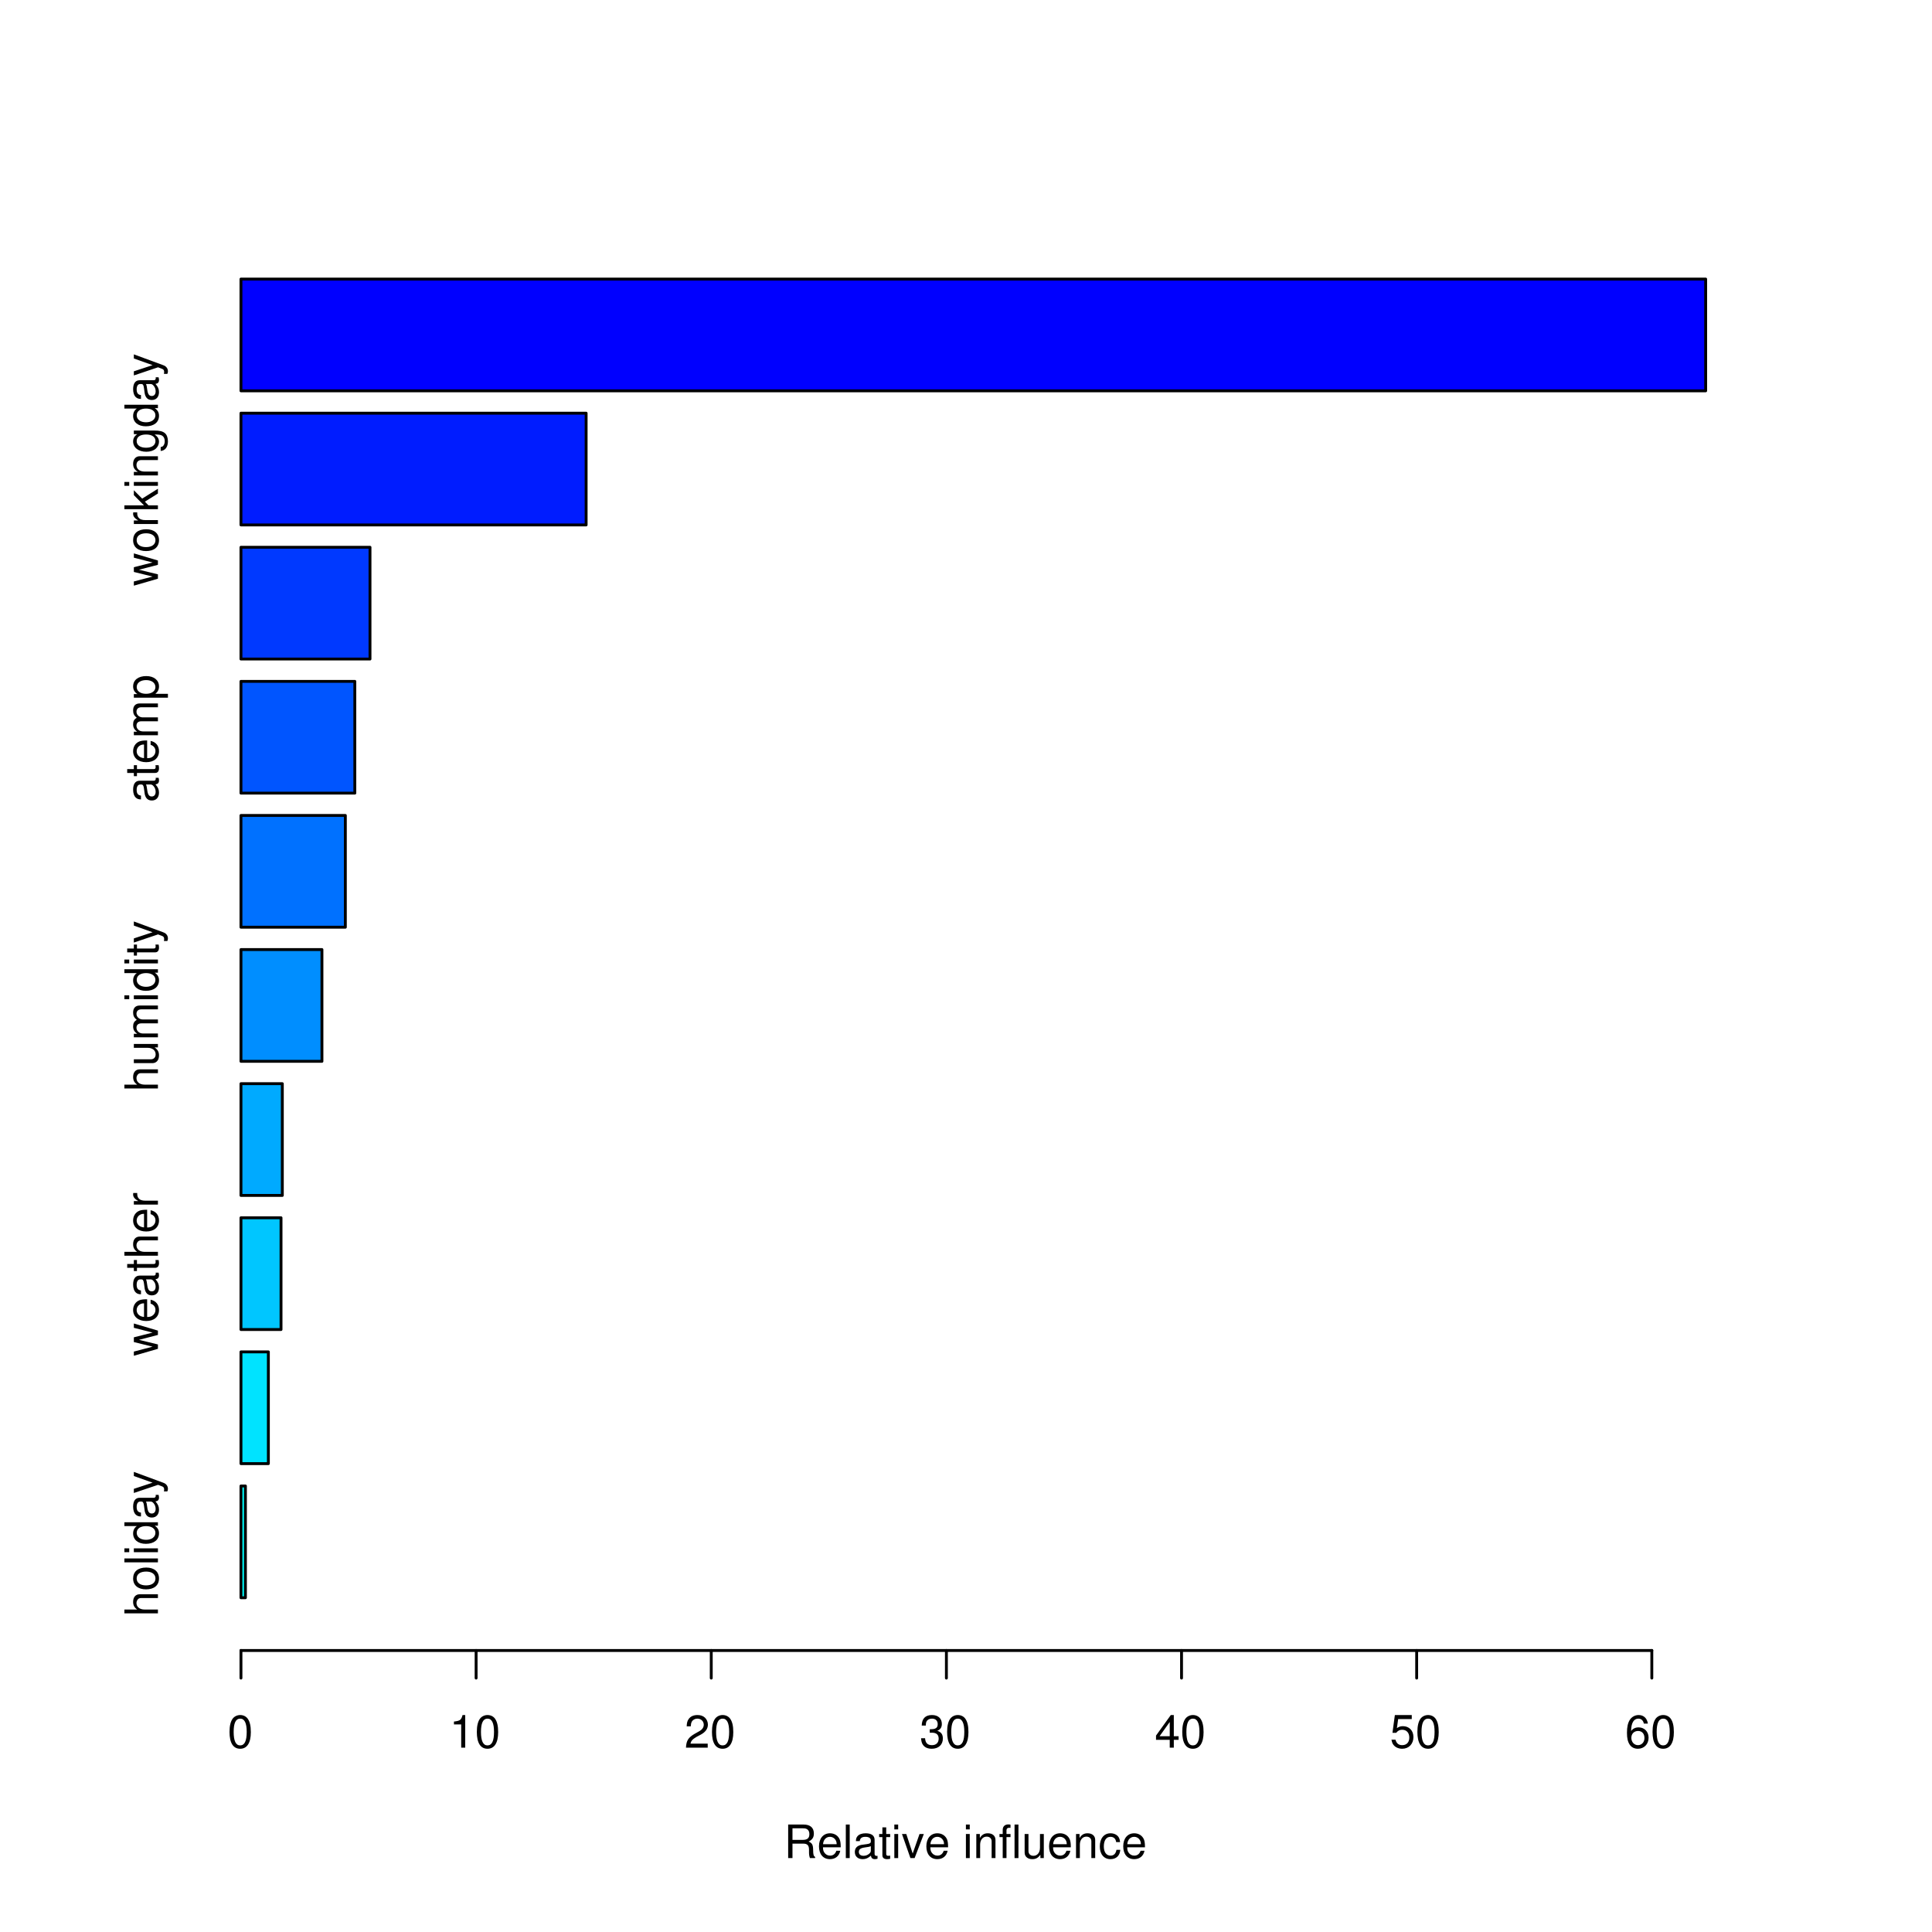
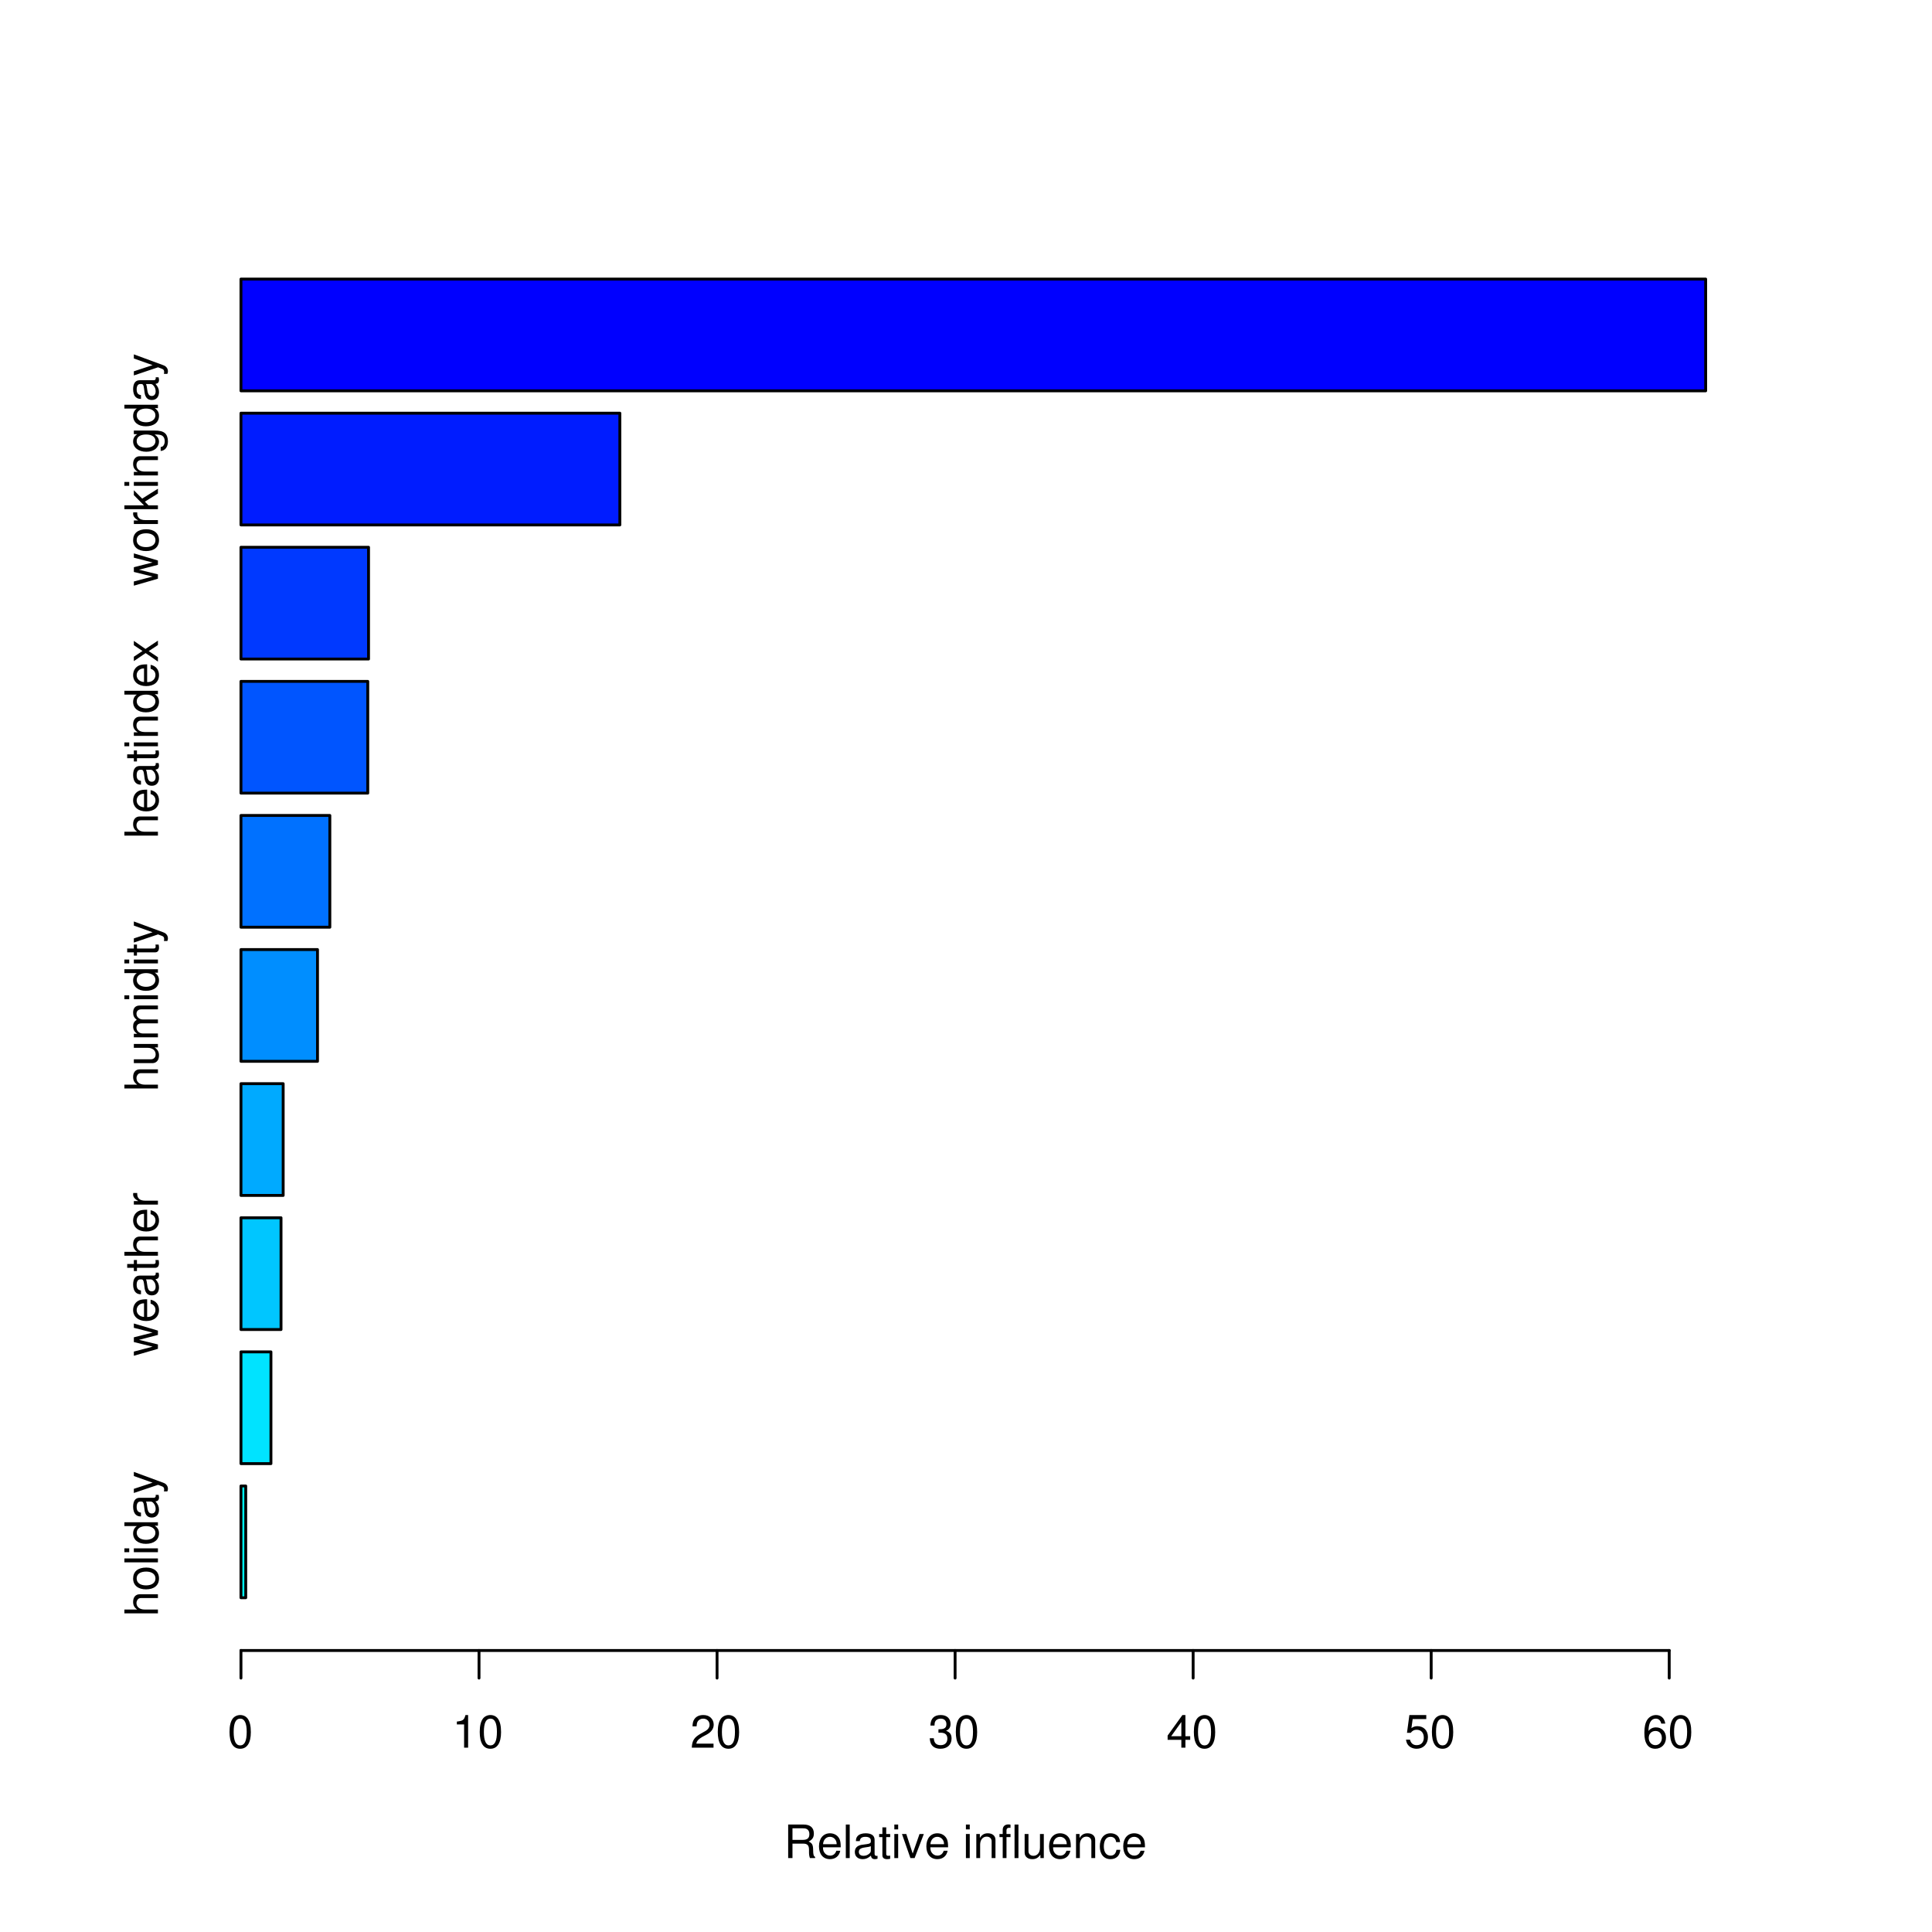
<svg xmlns="http://www.w3.org/2000/svg" xmlns:xlink="http://www.w3.org/1999/xlink" width="504pt" height="504pt" viewBox="0 0 504 504" version="1.1">
  <defs>
    <g>
      <symbol overflow="visible" id="glyph0-0">
        <path style="stroke:none;" d="" />
      </symbol>
      <symbol overflow="visible" id="glyph0-1">
        <path style="stroke:none;" d="M -8.75 -0.844 L 0 -0.844 L 0 -1.844 L -3.469 -1.844 C -4.75 -1.844 -5.594 -2.516 -5.594 -3.547 C -5.594 -3.859 -5.484 -4.188 -5.297 -4.422 C -5.094 -4.719 -4.797 -4.844 -4.359 -4.844 L 0 -4.844 L 0 -5.828 L -4.75 -5.828 C -5.812 -5.828 -6.469 -5.078 -6.469 -3.859 C -6.469 -2.969 -6.188 -2.422 -5.422 -1.844 L -8.75 -1.844 Z M -8.75 -0.844 " />
      </symbol>
      <symbol overflow="visible" id="glyph0-2">
        <path style="stroke:none;" d="M -6.469 -3.266 C -6.469 -1.5 -5.203 -0.438 -3.094 -0.438 C -0.984 -0.438 0.281 -1.484 0.281 -3.281 C 0.281 -5.047 -0.984 -6.125 -3.047 -6.125 C -5.219 -6.125 -6.469 -5.078 -6.469 -3.266 Z M -5.547 -3.281 C -5.547 -4.406 -4.625 -5.078 -3.062 -5.078 C -1.578 -5.078 -0.641 -4.375 -0.641 -3.281 C -0.641 -2.156 -1.578 -1.469 -3.094 -1.469 C -4.609 -1.469 -5.547 -2.156 -5.547 -3.281 Z M -5.547 -3.281 " />
      </symbol>
      <symbol overflow="visible" id="glyph0-3">
        <path style="stroke:none;" d="M -8.75 -1.828 L -8.75 -0.812 L 0 -0.812 L 0 -1.828 Z M -8.75 -1.828 " />
      </symbol>
      <symbol overflow="visible" id="glyph0-4">
        <path style="stroke:none;" d="M -6.281 -1.797 L -6.281 -0.797 L 0 -0.797 L 0 -1.797 Z M -8.75 -1.797 L -8.75 -0.797 L -7.484 -0.797 L -7.484 -1.797 Z M -8.75 -1.797 " />
      </symbol>
      <symbol overflow="visible" id="glyph0-5">
        <path style="stroke:none;" d="M -8.75 -5.938 L -8.75 -4.938 L -5.5 -4.938 C -6.125 -4.531 -6.469 -3.859 -6.469 -3.016 C -6.469 -1.375 -5.156 -0.312 -3.156 -0.312 C -1.031 -0.312 0.281 -1.359 0.281 -3.047 C 0.281 -3.906 -0.047 -4.516 -0.828 -5.047 L 0 -5.047 L 0 -5.938 Z M -5.531 -3.188 C -5.531 -4.266 -4.578 -4.938 -3.078 -4.938 C -1.625 -4.938 -0.656 -4.25 -0.656 -3.188 C -0.656 -2.094 -1.625 -1.359 -3.094 -1.359 C -4.562 -1.359 -5.531 -2.094 -5.531 -3.188 Z M -5.531 -3.188 " />
      </symbol>
      <symbol overflow="visible" id="glyph0-6">
        <path style="stroke:none;" d="M -0.594 -6.422 C -0.562 -6.312 -0.562 -6.266 -0.562 -6.203 C -0.562 -5.859 -0.75 -5.656 -1.062 -5.656 L -4.75 -5.656 C -5.875 -5.656 -6.469 -4.844 -6.469 -3.297 C -6.469 -2.391 -6.203 -1.625 -5.734 -1.219 C -5.406 -0.922 -5.047 -0.797 -4.422 -0.781 L -4.422 -1.781 C -5.203 -1.875 -5.547 -2.328 -5.547 -3.266 C -5.547 -4.156 -5.203 -4.672 -4.609 -4.672 L -4.344 -4.672 C -3.922 -4.672 -3.75 -4.422 -3.641 -3.625 C -3.469 -2.203 -3.422 -1.984 -3.266 -1.609 C -2.969 -0.875 -2.406 -0.5 -1.578 -0.5 C -0.438 -0.5 0.281 -1.297 0.281 -2.562 C 0.281 -3.359 0 -4 -0.641 -4.703 C -0.016 -4.781 0.281 -5.094 0.281 -5.734 C 0.281 -5.938 0.25 -6.094 0.172 -6.422 Z M -1.984 -4.672 C -1.641 -4.672 -1.438 -4.578 -1.156 -4.266 C -0.797 -3.859 -0.594 -3.375 -0.594 -2.781 C -0.594 -2 -0.969 -1.547 -1.609 -1.547 C -2.266 -1.547 -2.609 -1.984 -2.766 -3.062 C -2.906 -4.109 -2.953 -4.328 -3.109 -4.672 Z M -1.984 -4.672 " />
      </symbol>
      <symbol overflow="visible" id="glyph0-7">
        <path style="stroke:none;" d="M -6.281 -4.656 L -1.391 -2.922 L -6.281 -1.312 L -6.281 -0.234 L 0.031 -2.359 L 1.016 -1.984 C 1.469 -1.828 1.625 -1.594 1.625 -1.172 C 1.625 -1.031 1.609 -0.859 1.562 -0.641 L 2.453 -0.641 C 2.562 -0.859 2.609 -1.062 2.609 -1.312 C 2.609 -1.641 2.516 -1.984 2.312 -2.25 C 2.094 -2.562 1.828 -2.75 1.312 -2.938 L -6.281 -5.734 Z M -6.281 -4.656 " />
      </symbol>
      <symbol overflow="visible" id="glyph0-8">
        <path style="stroke:none;" d="M 0 -6.641 L -6.281 -8.5 L -6.281 -7.375 L -1.391 -6.125 L -6.281 -4.891 L -6.281 -3.656 L -1.391 -2.453 L -6.281 -1.172 L -6.281 -0.078 L 0 -1.891 L 0 -3.031 L -4.938 -4.234 L 0 -5.516 Z M 0 -6.641 " />
      </symbol>
      <symbol overflow="visible" id="glyph0-9">
        <path style="stroke:none;" d="M -2.812 -6.156 C -3.766 -6.156 -4.344 -6.078 -4.812 -5.906 C -5.844 -5.5 -6.469 -4.531 -6.469 -3.359 C -6.469 -1.609 -5.125 -0.484 -3.062 -0.484 C -1 -0.484 0.281 -1.578 0.281 -3.344 C 0.281 -4.781 -0.547 -5.766 -1.906 -6.031 L -1.906 -5.016 C -1.078 -4.734 -0.641 -4.172 -0.641 -3.375 C -0.641 -2.734 -0.938 -2.203 -1.469 -1.859 C -1.828 -1.625 -2.188 -1.531 -2.812 -1.531 Z M -3.625 -1.547 C -4.781 -1.625 -5.547 -2.344 -5.547 -3.344 C -5.547 -4.328 -4.734 -5.094 -3.703 -5.094 C -3.672 -5.094 -3.641 -5.094 -3.625 -5.078 Z M -3.625 -1.547 " />
      </symbol>
      <symbol overflow="visible" id="glyph0-10">
        <path style="stroke:none;" d="M -6.281 -3.047 L -6.281 -2.016 L -8.016 -2.016 L -8.016 -1.016 L -6.281 -1.016 L -6.281 -0.172 L -5.469 -0.172 L -5.469 -1.016 L -0.719 -1.016 C -0.078 -1.016 0.281 -1.453 0.281 -2.234 C 0.281 -2.469 0.25 -2.719 0.188 -3.047 L -0.641 -3.047 C -0.609 -2.922 -0.594 -2.766 -0.594 -2.562 C -0.594 -2.141 -0.719 -2.016 -1.156 -2.016 L -5.469 -2.016 L -5.469 -3.047 Z M -6.281 -3.047 " />
      </symbol>
      <symbol overflow="visible" id="glyph0-11">
        <path style="stroke:none;" d="M -6.281 -0.828 L 0 -0.828 L 0 -1.844 L -3.266 -1.844 C -4.156 -1.844 -4.75 -2.062 -5.094 -2.547 C -5.328 -2.859 -5.406 -3.156 -5.406 -3.859 L -6.438 -3.859 C -6.453 -3.688 -6.469 -3.594 -6.469 -3.469 C -6.469 -2.812 -6.078 -2.328 -5.141 -1.75 L -6.281 -1.75 Z M -6.281 -0.828 " />
      </symbol>
      <symbol overflow="visible" id="glyph0-12">
        <path style="stroke:none;" d="M 0 -5.781 L -6.281 -5.781 L -6.281 -4.781 L -2.719 -4.781 C -1.438 -4.781 -0.594 -4.109 -0.594 -3.078 C -0.594 -2.281 -1.078 -1.781 -1.844 -1.781 L -6.281 -1.781 L -6.281 -0.781 L -1.438 -0.781 C -0.391 -0.781 0.281 -1.562 0.281 -2.781 C 0.281 -3.703 -0.047 -4.297 -0.875 -4.891 L 0 -4.891 Z M 0 -5.781 " />
      </symbol>
      <symbol overflow="visible" id="glyph0-13">
        <path style="stroke:none;" d="M -6.281 -0.844 L 0 -0.844 L 0 -1.844 L -3.953 -1.844 C -4.859 -1.844 -5.594 -2.516 -5.594 -3.328 C -5.594 -4.062 -5.141 -4.484 -4.328 -4.484 L 0 -4.484 L 0 -5.5 L -3.953 -5.5 C -4.859 -5.5 -5.594 -6.156 -5.594 -6.969 C -5.594 -7.703 -5.125 -8.141 -4.328 -8.141 L 0 -8.141 L 0 -9.141 L -4.719 -9.141 C -5.844 -9.141 -6.469 -8.5 -6.469 -7.312 C -6.469 -6.484 -6.219 -5.969 -5.516 -5.391 C -6.188 -5.016 -6.469 -4.516 -6.469 -3.703 C -6.469 -2.859 -6.156 -2.297 -5.406 -1.766 L -6.281 -1.766 Z M -6.281 -0.844 " />
      </symbol>
      <symbol overflow="visible" id="glyph0-14">
-         <path style="stroke:none;" d="M 2.609 -0.641 L 2.609 -1.656 L -0.656 -1.656 C -0.016 -2.188 0.281 -2.766 0.281 -3.594 C 0.281 -5.203 -1.031 -6.281 -3.031 -6.281 C -5.141 -6.281 -6.469 -5.25 -6.469 -3.578 C -6.469 -2.719 -6.078 -2.047 -5.344 -1.578 L -6.281 -1.578 L -6.281 -0.641 Z M -5.531 -3.406 C -5.531 -4.516 -4.562 -5.234 -3.062 -5.234 C -1.625 -5.234 -0.656 -4.5 -0.656 -3.406 C -0.656 -2.359 -1.625 -1.656 -3.094 -1.656 C -4.578 -1.656 -5.531 -2.359 -5.531 -3.406 Z M -5.531 -3.406 " />
+         <path style="stroke:none;" d="M -6.281 -0.844 L 0 -0.844 L 0 -1.844 L -3.469 -1.844 C -4.75 -1.844 -5.594 -2.516 -5.594 -3.547 C -5.594 -4.344 -5.109 -4.844 -4.359 -4.844 L 0 -4.844 L 0 -5.844 L -4.75 -5.844 C -5.797 -5.844 -6.469 -5.062 -6.469 -3.859 C -6.469 -2.922 -6.109 -2.312 -5.234 -1.766 L -6.281 -1.766 Z M -6.281 -0.844 " />
      </symbol>
      <symbol overflow="visible" id="glyph0-15">
+         <path style="stroke:none;" d="M -3.25 -3.5 L -6.281 -5.609 L -6.281 -4.484 L -4.016 -2.969 L -6.281 -1.469 L -6.281 -0.328 L -3.203 -2.422 L 0 -0.203 L 0 -1.344 L -2.406 -2.938 L 0 -4.516 L 0 -5.672 Z M -3.25 -3.5 " />
+       </symbol>
+       <symbol overflow="visible" id="glyph0-16">
        <path style="stroke:none;" d="M -8.75 -1.688 L -8.75 -0.703 L 0 -0.703 L 0 -1.688 L -2.453 -1.688 L -3.406 -2.656 L 0 -4.781 L 0 -6.031 L -4.109 -3.453 L -6.281 -5.641 L -6.281 -4.359 L -3.625 -1.688 Z M -8.75 -1.688 " />
-       </symbol>
-       <symbol overflow="visible" id="glyph0-16">
-         <path style="stroke:none;" d="M -6.281 -0.844 L 0 -0.844 L 0 -1.844 L -3.469 -1.844 C -4.75 -1.844 -5.594 -2.516 -5.594 -3.547 C -5.594 -4.344 -5.109 -4.844 -4.359 -4.844 L 0 -4.844 L 0 -5.844 L -4.75 -5.844 C -5.797 -5.844 -6.469 -5.062 -6.469 -3.859 C -6.469 -2.922 -6.109 -2.312 -5.234 -1.766 L -6.281 -1.766 Z M -6.281 -0.844 " />
      </symbol>
      <symbol overflow="visible" id="glyph0-17">
        <path style="stroke:none;" d="M -6.281 -4.938 L -5.375 -4.938 C -6.125 -4.438 -6.469 -3.828 -6.469 -3.031 C -6.469 -1.422 -5.078 -0.344 -3.031 -0.344 C -2 -0.344 -1.156 -0.625 -0.562 -1.141 C -0.031 -1.609 0.281 -2.281 0.281 -2.938 C 0.281 -3.734 -0.062 -4.281 -0.859 -4.844 L -0.531 -4.844 C 0.328 -4.844 0.844 -4.734 1.188 -4.484 C 1.562 -4.219 1.781 -3.703 1.781 -3.094 C 1.781 -2.641 1.656 -2.234 1.438 -1.953 C 1.266 -1.734 1.094 -1.625 0.719 -1.578 L 0.719 -0.547 C 1.906 -0.656 2.609 -1.578 2.609 -3.062 C 2.609 -4 2.312 -4.797 1.812 -5.203 C 1.234 -5.688 0.438 -5.875 -1.031 -5.875 L -6.281 -5.875 Z M -5.547 -3.125 C -5.547 -4.219 -4.625 -4.844 -3.062 -4.844 C -1.562 -4.844 -0.641 -4.203 -0.641 -3.141 C -0.641 -2.047 -1.578 -1.391 -3.094 -1.391 C -4.609 -1.391 -5.547 -2.062 -5.547 -3.125 Z M -5.547 -3.125 " />
      </symbol>
      <symbol overflow="visible" id="glyph1-0">
        <path style="stroke:none;" d="" />
      </symbol>
      <symbol overflow="visible" id="glyph1-1">
        <path style="stroke:none;" d="M 2.234 -3.766 L 5.109 -3.766 C 6.109 -3.766 6.547 -3.281 6.547 -2.203 L 6.547 -1.422 C 6.547 -0.891 6.641 -0.359 6.797 0 L 8.141 0 L 8.141 -0.281 C 7.734 -0.562 7.641 -0.875 7.625 -2.047 C 7.609 -3.484 7.375 -3.906 6.438 -4.312 C 7.422 -4.797 7.812 -5.406 7.812 -6.406 C 7.812 -7.922 6.859 -8.75 5.141 -8.75 L 1.109 -8.75 L 1.109 0 L 2.234 0 Z M 2.234 -4.75 L 2.234 -7.766 L 4.938 -7.766 C 5.562 -7.766 5.922 -7.672 6.188 -7.422 C 6.484 -7.172 6.641 -6.781 6.641 -6.25 C 6.641 -5.219 6.125 -4.75 4.938 -4.75 Z M 2.234 -4.75 " />
      </symbol>
      <symbol overflow="visible" id="glyph1-2">
        <path style="stroke:none;" d="M 6.156 -2.812 C 6.156 -3.766 6.078 -4.344 5.906 -4.812 C 5.5 -5.844 4.531 -6.469 3.359 -6.469 C 1.609 -6.469 0.484 -5.125 0.484 -3.062 C 0.484 -1 1.578 0.281 3.344 0.281 C 4.781 0.281 5.766 -0.547 6.031 -1.906 L 5.016 -1.906 C 4.734 -1.078 4.172 -0.641 3.375 -0.641 C 2.734 -0.641 2.203 -0.938 1.859 -1.469 C 1.625 -1.828 1.531 -2.188 1.531 -2.812 Z M 1.547 -3.625 C 1.625 -4.781 2.344 -5.547 3.344 -5.547 C 4.328 -5.547 5.094 -4.734 5.094 -3.703 C 5.094 -3.672 5.094 -3.641 5.078 -3.625 Z M 1.547 -3.625 " />
      </symbol>
      <symbol overflow="visible" id="glyph1-3">
        <path style="stroke:none;" d="M 1.828 -8.75 L 0.812 -8.75 L 0.812 0 L 1.828 0 Z M 1.828 -8.75 " />
      </symbol>
      <symbol overflow="visible" id="glyph1-4">
        <path style="stroke:none;" d="M 6.422 -0.594 C 6.312 -0.562 6.266 -0.562 6.203 -0.562 C 5.859 -0.562 5.656 -0.75 5.656 -1.062 L 5.656 -4.75 C 5.656 -5.875 4.844 -6.469 3.297 -6.469 C 2.391 -6.469 1.625 -6.203 1.219 -5.734 C 0.922 -5.406 0.797 -5.047 0.781 -4.422 L 1.781 -4.422 C 1.875 -5.203 2.328 -5.547 3.266 -5.547 C 4.156 -5.547 4.672 -5.203 4.672 -4.609 L 4.672 -4.344 C 4.672 -3.922 4.422 -3.75 3.625 -3.641 C 2.203 -3.469 1.984 -3.422 1.609 -3.266 C 0.875 -2.969 0.5 -2.406 0.5 -1.578 C 0.5 -0.438 1.297 0.281 2.562 0.281 C 3.359 0.281 4 0 4.703 -0.641 C 4.781 -0.016 5.094 0.281 5.734 0.281 C 5.938 0.281 6.094 0.25 6.422 0.172 Z M 4.672 -1.984 C 4.672 -1.641 4.578 -1.438 4.266 -1.156 C 3.859 -0.797 3.375 -0.594 2.781 -0.594 C 2 -0.594 1.547 -0.969 1.547 -1.609 C 1.547 -2.266 1.984 -2.609 3.062 -2.766 C 4.109 -2.906 4.328 -2.953 4.672 -3.109 Z M 4.672 -1.984 " />
      </symbol>
      <symbol overflow="visible" id="glyph1-5">
        <path style="stroke:none;" d="M 3.047 -6.281 L 2.016 -6.281 L 2.016 -8.016 L 1.016 -8.016 L 1.016 -6.281 L 0.172 -6.281 L 0.172 -5.469 L 1.016 -5.469 L 1.016 -0.719 C 1.016 -0.078 1.453 0.281 2.234 0.281 C 2.469 0.281 2.719 0.25 3.047 0.188 L 3.047 -0.641 C 2.922 -0.609 2.766 -0.594 2.562 -0.594 C 2.141 -0.594 2.016 -0.719 2.016 -1.156 L 2.016 -5.469 L 3.047 -5.469 Z M 3.047 -6.281 " />
      </symbol>
      <symbol overflow="visible" id="glyph1-6">
        <path style="stroke:none;" d="M 1.797 -6.281 L 0.797 -6.281 L 0.797 0 L 1.797 0 Z M 1.797 -8.75 L 0.797 -8.75 L 0.797 -7.484 L 1.797 -7.484 Z M 1.797 -8.75 " />
      </symbol>
      <symbol overflow="visible" id="glyph1-7">
        <path style="stroke:none;" d="M 3.422 0 L 5.828 -6.281 L 4.703 -6.281 L 2.922 -1.188 L 1.25 -6.281 L 0.125 -6.281 L 2.328 0 Z M 3.422 0 " />
      </symbol>
      <symbol overflow="visible" id="glyph1-8">
        <path style="stroke:none;" d="" />
      </symbol>
      <symbol overflow="visible" id="glyph1-9">
        <path style="stroke:none;" d="M 0.844 -6.281 L 0.844 0 L 1.844 0 L 1.844 -3.469 C 1.844 -4.75 2.516 -5.594 3.547 -5.594 C 4.344 -5.594 4.844 -5.109 4.844 -4.359 L 4.844 0 L 5.844 0 L 5.844 -4.75 C 5.844 -5.797 5.062 -6.469 3.859 -6.469 C 2.922 -6.469 2.312 -6.109 1.766 -5.234 L 1.766 -6.281 Z M 0.844 -6.281 " />
      </symbol>
      <symbol overflow="visible" id="glyph1-10">
        <path style="stroke:none;" d="M 3.094 -6.281 L 2.047 -6.281 L 2.047 -7.266 C 2.047 -7.688 2.297 -7.906 2.75 -7.906 C 2.828 -7.906 2.875 -7.906 3.094 -7.891 L 3.094 -8.719 C 2.875 -8.766 2.734 -8.781 2.531 -8.781 C 1.609 -8.781 1.062 -8.25 1.062 -7.359 L 1.062 -6.281 L 0.219 -6.281 L 0.219 -5.469 L 1.062 -5.469 L 1.062 0 L 2.047 0 L 2.047 -5.469 L 3.094 -5.469 Z M 3.094 -6.281 " />
      </symbol>
      <symbol overflow="visible" id="glyph1-11">
        <path style="stroke:none;" d="M 5.781 0 L 5.781 -6.281 L 4.781 -6.281 L 4.781 -2.719 C 4.781 -1.438 4.109 -0.594 3.078 -0.594 C 2.281 -0.594 1.781 -1.078 1.781 -1.844 L 1.781 -6.281 L 0.781 -6.281 L 0.781 -1.438 C 0.781 -0.391 1.562 0.281 2.781 0.281 C 3.703 0.281 4.297 -0.047 4.891 -0.875 L 4.891 0 Z M 5.781 0 " />
      </symbol>
      <symbol overflow="visible" id="glyph1-12">
        <path style="stroke:none;" d="M 5.656 -4.172 C 5.609 -4.781 5.469 -5.188 5.234 -5.531 C 4.797 -6.125 4.047 -6.469 3.172 -6.469 C 1.469 -6.469 0.375 -5.125 0.375 -3.031 C 0.375 -1.016 1.453 0.281 3.156 0.281 C 4.656 0.281 5.609 -0.625 5.719 -2.156 L 4.719 -2.156 C 4.547 -1.156 4.031 -0.641 3.188 -0.641 C 2.078 -0.641 1.422 -1.547 1.422 -3.031 C 1.422 -4.609 2.062 -5.547 3.156 -5.547 C 4 -5.547 4.531 -5.047 4.641 -4.172 Z M 5.656 -4.172 " />
      </symbol>
      <symbol overflow="visible" id="glyph1-13">
        <path style="stroke:none;" d="M 3.297 -8.516 C 2.516 -8.516 1.781 -8.156 1.344 -7.578 C 0.797 -6.828 0.516 -5.688 0.516 -4.109 C 0.516 -1.25 1.469 0.281 3.297 0.281 C 5.094 0.281 6.078 -1.25 6.078 -4.047 C 6.078 -5.703 5.812 -6.797 5.25 -7.578 C 4.812 -8.172 4.109 -8.516 3.297 -8.516 Z M 3.297 -7.578 C 4.438 -7.578 5 -6.422 5 -4.141 C 5 -1.734 4.453 -0.594 3.281 -0.594 C 2.156 -0.594 1.594 -1.781 1.594 -4.109 C 1.594 -6.438 2.156 -7.578 3.297 -7.578 Z M 3.297 -7.578 " />
      </symbol>
      <symbol overflow="visible" id="glyph1-14">
        <path style="stroke:none;" d="M 3.109 -6.062 L 3.109 0 L 4.156 0 L 4.156 -8.516 L 3.469 -8.516 C 3.094 -7.203 2.859 -7.016 1.219 -6.812 L 1.219 -6.062 Z M 3.109 -6.062 " />
      </symbol>
      <symbol overflow="visible" id="glyph1-15">
        <path style="stroke:none;" d="M 6.078 -1.047 L 1.594 -1.047 C 1.703 -1.734 2.094 -2.188 3.125 -2.797 L 4.328 -3.438 C 5.516 -4.094 6.125 -4.969 6.125 -6.016 C 6.125 -6.719 5.844 -7.375 5.344 -7.844 C 4.844 -8.297 4.219 -8.516 3.406 -8.516 C 2.328 -8.516 1.531 -8.125 1.062 -7.406 C 0.75 -6.953 0.625 -6.422 0.594 -5.562 L 1.656 -5.562 C 1.688 -6.125 1.766 -6.484 1.906 -6.75 C 2.188 -7.266 2.734 -7.578 3.375 -7.578 C 4.328 -7.578 5.047 -6.906 5.047 -5.984 C 5.047 -5.312 4.656 -4.734 3.906 -4.312 L 2.797 -3.688 C 1.016 -2.672 0.5 -1.875 0.406 0 L 6.078 0 Z M 6.078 -1.047 " />
      </symbol>
      <symbol overflow="visible" id="glyph1-16">
        <path style="stroke:none;" d="M 2.656 -3.906 L 3.234 -3.906 C 4.391 -3.906 4.984 -3.391 4.984 -2.359 C 4.984 -1.297 4.328 -0.656 3.234 -0.656 C 2.078 -0.656 1.516 -1.234 1.438 -2.469 L 0.391 -2.469 C 0.438 -1.781 0.547 -1.344 0.75 -0.953 C 1.188 -0.141 2.031 0.281 3.188 0.281 C 4.938 0.281 6.078 -0.766 6.078 -2.375 C 6.078 -3.453 5.656 -4.062 4.625 -4.406 C 5.422 -4.719 5.812 -5.312 5.812 -6.172 C 5.812 -7.625 4.844 -8.516 3.234 -8.516 C 1.516 -8.516 0.594 -7.578 0.562 -5.766 L 1.625 -5.766 C 1.625 -6.281 1.688 -6.562 1.812 -6.828 C 2.047 -7.297 2.578 -7.578 3.234 -7.578 C 4.172 -7.578 4.734 -7.031 4.734 -6.125 C 4.734 -5.531 4.531 -5.172 4.062 -4.984 C 3.766 -4.859 3.391 -4.812 2.656 -4.797 Z M 2.656 -3.906 " />
      </symbol>
      <symbol overflow="visible" id="glyph1-17">
        <path style="stroke:none;" d="M 3.922 -2.047 L 3.922 0 L 4.984 0 L 4.984 -2.047 L 6.234 -2.047 L 6.234 -2.984 L 4.984 -2.984 L 4.984 -8.516 L 4.203 -8.516 L 0.344 -3.156 L 0.344 -2.047 Z M 3.922 -2.984 L 1.266 -2.984 L 3.922 -6.703 Z M 3.922 -2.984 " />
      </symbol>
      <symbol overflow="visible" id="glyph1-18">
        <path style="stroke:none;" d="M 5.719 -8.516 L 1.312 -8.516 L 0.688 -3.875 L 1.656 -3.875 C 2.141 -4.469 2.562 -4.672 3.219 -4.672 C 4.359 -4.672 5.078 -3.891 5.078 -2.625 C 5.078 -1.406 4.375 -0.656 3.219 -0.656 C 2.297 -0.656 1.734 -1.125 1.469 -2.094 L 0.422 -2.094 C 0.562 -1.391 0.688 -1.062 0.938 -0.75 C 1.422 -0.094 2.281 0.281 3.234 0.281 C 4.953 0.281 6.156 -0.969 6.156 -2.766 C 6.156 -4.453 5.047 -5.609 3.406 -5.609 C 2.812 -5.609 2.328 -5.453 1.844 -5.094 L 2.172 -7.469 L 5.719 -7.469 Z M 5.719 -8.516 " />
      </symbol>
      <symbol overflow="visible" id="glyph1-19">
        <path style="stroke:none;" d="M 5.969 -6.281 C 5.766 -7.688 4.859 -8.516 3.562 -8.516 C 2.625 -8.516 1.781 -8.047 1.281 -7.297 C 0.75 -6.469 0.516 -5.422 0.516 -3.875 C 0.516 -2.453 0.734 -1.531 1.234 -0.781 C 1.688 -0.094 2.438 0.281 3.375 0.281 C 4.984 0.281 6.156 -0.922 6.156 -2.594 C 6.156 -4.172 5.078 -5.297 3.547 -5.297 C 2.719 -5.297 2.047 -4.969 1.594 -4.344 C 1.609 -6.422 2.281 -7.578 3.484 -7.578 C 4.234 -7.578 4.75 -7.109 4.922 -6.281 Z M 3.422 -4.359 C 4.438 -4.359 5.078 -3.641 5.078 -2.516 C 5.078 -1.438 4.359 -0.656 3.391 -0.656 C 2.406 -0.656 1.656 -1.469 1.656 -2.562 C 1.656 -3.625 2.375 -4.359 3.422 -4.359 Z M 3.422 -4.359 " />
      </symbol>
    </g>
  </defs>
  <g id="surface16">
    <rect x="0" y="0" width="504" height="504" style="fill:rgb(100%,100%,100%);fill-opacity:1;stroke:none;" />
-     <path style="fill-rule:nonzero;fill:rgb(0%,100%,100%);fill-opacity:1;stroke-width:0.75;stroke-linecap:round;stroke-linejoin:round;stroke:rgb(0%,0%,0%);stroke-opacity:1;stroke-miterlimit:10;" d="M 62.859 416.801 L 64.023 416.801 L 64.023 387.648 L 62.859 387.648 Z M 62.859 416.801 " />
-     <path style="fill-rule:nonzero;fill:rgb(0%,89.02%,100%);fill-opacity:1;stroke-width:0.75;stroke-linecap:round;stroke-linejoin:round;stroke:rgb(0%,0%,0%);stroke-opacity:1;stroke-miterlimit:10;" d="M 62.859 381.816 L 70.008 381.816 L 70.008 352.664 L 62.859 352.664 Z M 62.859 381.816 " />
+     <path style="fill-rule:nonzero;fill:rgb(0%,100%,100%);fill-opacity:1;stroke-width:0.75;stroke-linecap:round;stroke-linejoin:round;stroke:rgb(0%,0%,0%);stroke-opacity:1;stroke-miterlimit:10;" d="M 62.859 416.801 L 64.105 416.801 L 64.105 387.648 L 62.859 387.648 Z M 62.859 416.801 " />
+     <path style="fill-rule:nonzero;fill:rgb(0%,89.02%,100%);fill-opacity:1;stroke-width:0.75;stroke-linecap:round;stroke-linejoin:round;stroke:rgb(0%,0%,0%);stroke-opacity:1;stroke-miterlimit:10;" d="M 62.859 381.816 L 70.68 381.816 L 70.68 352.664 L 62.859 352.664 Z M 62.859 381.816 " />
    <path style="fill-rule:nonzero;fill:rgb(0%,77.647%,100%);fill-opacity:1;stroke-width:0.75;stroke-linecap:round;stroke-linejoin:round;stroke:rgb(0%,0%,0%);stroke-opacity:1;stroke-miterlimit:10;" d="M 62.859 346.832 L 73.309 346.832 L 73.309 317.68 L 62.859 317.68 Z M 62.859 346.832 " />
-     <path style="fill-rule:nonzero;fill:rgb(0%,66.667%,100%);fill-opacity:1;stroke-width:0.75;stroke-linecap:round;stroke-linejoin:round;stroke:rgb(0%,0%,0%);stroke-opacity:1;stroke-miterlimit:10;" d="M 62.859 311.852 L 73.648 311.852 L 73.648 282.699 L 62.859 282.699 Z M 62.859 311.852 " />
-     <path style="fill-rule:nonzero;fill:rgb(0%,55.686%,100%);fill-opacity:1;stroke-width:0.75;stroke-linecap:round;stroke-linejoin:round;stroke:rgb(0%,0%,0%);stroke-opacity:1;stroke-miterlimit:10;" d="M 62.859 276.867 L 83.984 276.867 L 83.984 247.715 L 62.859 247.715 Z M 62.859 276.867 " />
-     <path style="fill-rule:nonzero;fill:rgb(0%,44.314%,100%);fill-opacity:1;stroke-width:0.75;stroke-linecap:round;stroke-linejoin:round;stroke:rgb(0%,0%,0%);stroke-opacity:1;stroke-miterlimit:10;" d="M 62.859 241.883 L 90.09 241.883 L 90.09 212.73 L 62.859 212.73 Z M 62.859 241.883 " />
-     <path style="fill-rule:nonzero;fill:rgb(0%,33.333%,100%);fill-opacity:1;stroke-width:0.75;stroke-linecap:round;stroke-linejoin:round;stroke:rgb(0%,0%,0%);stroke-opacity:1;stroke-miterlimit:10;" d="M 62.859 206.902 L 92.562 206.902 L 92.562 177.75 L 62.859 177.75 Z M 62.859 206.902 " />
-     <path style="fill-rule:nonzero;fill:rgb(0%,22.353%,100%);fill-opacity:1;stroke-width:0.75;stroke-linecap:round;stroke-linejoin:round;stroke:rgb(0%,0%,0%);stroke-opacity:1;stroke-miterlimit:10;" d="M 62.859 171.918 L 96.52 171.918 L 96.52 142.766 L 62.859 142.766 Z M 62.859 171.918 " />
-     <path style="fill-rule:nonzero;fill:rgb(0%,10.98%,100%);fill-opacity:1;stroke-width:0.75;stroke-linecap:round;stroke-linejoin:round;stroke:rgb(0%,0%,0%);stroke-opacity:1;stroke-miterlimit:10;" d="M 62.859 136.938 L 152.902 136.938 L 152.902 107.785 L 62.859 107.785 Z M 62.859 136.938 " />
+     <path style="fill-rule:nonzero;fill:rgb(0%,66.667%,100%);fill-opacity:1;stroke-width:0.75;stroke-linecap:round;stroke-linejoin:round;stroke:rgb(0%,0%,0%);stroke-opacity:1;stroke-miterlimit:10;" d="M 62.859 311.852 L 73.871 311.852 L 73.871 282.699 L 62.859 282.699 Z M 62.859 311.852 " />
+     <path style="fill-rule:nonzero;fill:rgb(0%,55.686%,100%);fill-opacity:1;stroke-width:0.75;stroke-linecap:round;stroke-linejoin:round;stroke:rgb(0%,0%,0%);stroke-opacity:1;stroke-miterlimit:10;" d="M 62.859 276.867 L 82.828 276.867 L 82.828 247.715 L 62.859 247.715 Z M 62.859 276.867 " />
+     <path style="fill-rule:nonzero;fill:rgb(0%,44.314%,100%);fill-opacity:1;stroke-width:0.75;stroke-linecap:round;stroke-linejoin:round;stroke:rgb(0%,0%,0%);stroke-opacity:1;stroke-miterlimit:10;" d="M 62.859 241.883 L 86.043 241.883 L 86.043 212.73 L 62.859 212.73 Z M 62.859 241.883 " />
+     <path style="fill-rule:nonzero;fill:rgb(0%,33.333%,100%);fill-opacity:1;stroke-width:0.75;stroke-linecap:round;stroke-linejoin:round;stroke:rgb(0%,0%,0%);stroke-opacity:1;stroke-miterlimit:10;" d="M 62.859 206.902 L 95.938 206.902 L 95.938 177.75 L 62.859 177.75 Z M 62.859 206.902 " />
+     <path style="fill-rule:nonzero;fill:rgb(0%,22.353%,100%);fill-opacity:1;stroke-width:0.75;stroke-linecap:round;stroke-linejoin:round;stroke:rgb(0%,0%,0%);stroke-opacity:1;stroke-miterlimit:10;" d="M 62.859 171.918 L 96.141 171.918 L 96.141 142.766 L 62.859 142.766 Z M 62.859 171.918 " />
+     <path style="fill-rule:nonzero;fill:rgb(0%,10.98%,100%);fill-opacity:1;stroke-width:0.75;stroke-linecap:round;stroke-linejoin:round;stroke:rgb(0%,0%,0%);stroke-opacity:1;stroke-miterlimit:10;" d="M 62.859 136.938 L 161.699 136.938 L 161.699 107.785 L 62.859 107.785 Z M 62.859 136.938 " />
    <path style="fill-rule:nonzero;fill:rgb(0%,0%,100%);fill-opacity:1;stroke-width:0.75;stroke-linecap:round;stroke-linejoin:round;stroke:rgb(0%,0%,0%);stroke-opacity:1;stroke-miterlimit:10;" d="M 62.859 101.953 L 444.957 101.953 L 444.957 72.801 L 62.859 72.801 Z M 62.859 101.953 " />
    <g style="fill:rgb(0%,0%,0%);fill-opacity:1;">
      <use xlink:href="#glyph0-1" x="41.197" y="421.723" />
      <use xlink:href="#glyph0-2" x="41.197" y="415.051" />
      <use xlink:href="#glyph0-3" x="41.197" y="408.379" />
      <use xlink:href="#glyph0-4" x="41.197" y="405.715" />
      <use xlink:href="#glyph0-5" x="41.197" y="403.051" />
      <use xlink:href="#glyph0-6" x="41.197" y="396.379" />
      <use xlink:href="#glyph0-7" x="41.197" y="389.707" />
    </g>
    <g style="fill:rgb(0%,0%,0%);fill-opacity:1;">
      <use xlink:href="#glyph0-8" x="41.197" y="353.758" />
      <use xlink:href="#glyph0-9" x="41.197" y="345.094" />
      <use xlink:href="#glyph0-6" x="41.197" y="338.422" />
      <use xlink:href="#glyph0-10" x="41.197" y="331.75" />
      <use xlink:href="#glyph0-1" x="41.197" y="328.414" />
      <use xlink:href="#glyph0-9" x="41.197" y="321.742" />
      <use xlink:href="#glyph0-11" x="41.197" y="315.07" />
    </g>
    <g style="fill:rgb(0%,0%,0%);fill-opacity:1;">
      <use xlink:href="#glyph0-1" x="41.197" y="284.793" />
      <use xlink:href="#glyph0-12" x="41.197" y="278.121" />
      <use xlink:href="#glyph0-13" x="41.197" y="271.449" />
      <use xlink:href="#glyph0-4" x="41.197" y="261.453" />
      <use xlink:href="#glyph0-5" x="41.197" y="258.789" />
      <use xlink:href="#glyph0-4" x="41.197" y="252.117" />
      <use xlink:href="#glyph0-10" x="41.197" y="249.453" />
      <use xlink:href="#glyph0-7" x="41.197" y="246.117" />
    </g>
    <g style="fill:rgb(0%,0%,0%);fill-opacity:1;">
-       <use xlink:href="#glyph0-6" x="41.197" y="209.324" />
-       <use xlink:href="#glyph0-10" x="41.197" y="202.652" />
-       <use xlink:href="#glyph0-9" x="41.197" y="199.316" />
-       <use xlink:href="#glyph0-13" x="41.197" y="192.645" />
-       <use xlink:href="#glyph0-14" x="41.197" y="182.648" />
+       <use xlink:href="#glyph0-1" x="41.197" y="218.824" />
+       <use xlink:href="#glyph0-9" x="41.197" y="212.152" />
+       <use xlink:href="#glyph0-6" x="41.197" y="205.48" />
+       <use xlink:href="#glyph0-10" x="41.197" y="198.809" />
+       <use xlink:href="#glyph0-4" x="41.197" y="195.473" />
+       <use xlink:href="#glyph0-14" x="41.197" y="192.809" />
+       <use xlink:href="#glyph0-5" x="41.197" y="186.137" />
+       <use xlink:href="#glyph0-9" x="41.197" y="179.465" />
+       <use xlink:href="#glyph0-15" x="41.197" y="172.793" />
    </g>
    <g style="fill:rgb(0%,0%,0%);fill-opacity:1;">
      <use xlink:href="#glyph0-8" x="41.197" y="152.859" />
      <use xlink:href="#glyph0-2" x="41.197" y="144.195" />
      <use xlink:href="#glyph0-11" x="41.197" y="137.523" />
-       <use xlink:href="#glyph0-15" x="41.197" y="133.527" />
+       <use xlink:href="#glyph0-16" x="41.197" y="133.527" />
      <use xlink:href="#glyph0-4" x="41.197" y="127.527" />
-       <use xlink:href="#glyph0-16" x="41.197" y="124.863" />
+       <use xlink:href="#glyph0-14" x="41.197" y="124.863" />
      <use xlink:href="#glyph0-17" x="41.197" y="118.191" />
      <use xlink:href="#glyph0-5" x="41.197" y="111.52" />
      <use xlink:href="#glyph0-6" x="41.197" y="104.848" />
      <use xlink:href="#glyph0-7" x="41.197" y="98.176" />
    </g>
    <g style="fill:rgb(0%,0%,0%);fill-opacity:1;">
      <use xlink:href="#glyph1-1" x="204.5" y="484.717" />
      <use xlink:href="#glyph1-2" x="213.164" y="484.717" />
      <use xlink:href="#glyph1-3" x="219.836" y="484.717" />
      <use xlink:href="#glyph1-4" x="222.5" y="484.717" />
      <use xlink:href="#glyph1-5" x="229.172" y="484.717" />
      <use xlink:href="#glyph1-6" x="232.508" y="484.717" />
      <use xlink:href="#glyph1-7" x="235.172" y="484.717" />
      <use xlink:href="#glyph1-2" x="241.172" y="484.717" />
      <use xlink:href="#glyph1-8" x="247.844" y="484.717" />
      <use xlink:href="#glyph1-6" x="251.18" y="484.717" />
      <use xlink:href="#glyph1-9" x="253.844" y="484.717" />
      <use xlink:href="#glyph1-10" x="260.516" y="484.717" />
      <use xlink:href="#glyph1-3" x="263.852" y="484.717" />
      <use xlink:href="#glyph1-11" x="266.516" y="484.717" />
      <use xlink:href="#glyph1-2" x="273.188" y="484.717" />
      <use xlink:href="#glyph1-9" x="279.859" y="484.717" />
      <use xlink:href="#glyph1-12" x="286.531" y="484.717" />
      <use xlink:href="#glyph1-2" x="292.531" y="484.717" />
    </g>
-     <path style="fill:none;stroke-width:0.75;stroke-linecap:round;stroke-linejoin:round;stroke:rgb(0%,0%,0%);stroke-opacity:1;stroke-miterlimit:10;" d="M 62.859 430.559 L 430.91 430.559 " />
+     <path style="fill:none;stroke-width:0.75;stroke-linecap:round;stroke-linejoin:round;stroke:rgb(0%,0%,0%);stroke-opacity:1;stroke-miterlimit:10;" d="M 62.859 430.559 L 435.449 430.559 " />
    <path style="fill:none;stroke-width:0.75;stroke-linecap:round;stroke-linejoin:round;stroke:rgb(0%,0%,0%);stroke-opacity:1;stroke-miterlimit:10;" d="M 62.859 430.559 L 62.859 437.762 " />
-     <path style="fill:none;stroke-width:0.75;stroke-linecap:round;stroke-linejoin:round;stroke:rgb(0%,0%,0%);stroke-opacity:1;stroke-miterlimit:10;" d="M 124.203 430.559 L 124.203 437.762 " />
-     <path style="fill:none;stroke-width:0.75;stroke-linecap:round;stroke-linejoin:round;stroke:rgb(0%,0%,0%);stroke-opacity:1;stroke-miterlimit:10;" d="M 185.543 430.559 L 185.543 437.762 " />
-     <path style="fill:none;stroke-width:0.75;stroke-linecap:round;stroke-linejoin:round;stroke:rgb(0%,0%,0%);stroke-opacity:1;stroke-miterlimit:10;" d="M 246.887 430.559 L 246.887 437.762 " />
-     <path style="fill:none;stroke-width:0.75;stroke-linecap:round;stroke-linejoin:round;stroke:rgb(0%,0%,0%);stroke-opacity:1;stroke-miterlimit:10;" d="M 308.227 430.559 L 308.227 437.762 " />
-     <path style="fill:none;stroke-width:0.75;stroke-linecap:round;stroke-linejoin:round;stroke:rgb(0%,0%,0%);stroke-opacity:1;stroke-miterlimit:10;" d="M 369.566 430.559 L 369.566 437.762 " />
-     <path style="fill:none;stroke-width:0.75;stroke-linecap:round;stroke-linejoin:round;stroke:rgb(0%,0%,0%);stroke-opacity:1;stroke-miterlimit:10;" d="M 430.91 430.559 L 430.91 437.762 " />
+     <path style="fill:none;stroke-width:0.75;stroke-linecap:round;stroke-linejoin:round;stroke:rgb(0%,0%,0%);stroke-opacity:1;stroke-miterlimit:10;" d="M 124.961 430.559 L 124.961 437.762 " />
+     <path style="fill:none;stroke-width:0.75;stroke-linecap:round;stroke-linejoin:round;stroke:rgb(0%,0%,0%);stroke-opacity:1;stroke-miterlimit:10;" d="M 187.059 430.559 L 187.059 437.762 " />
+     <path style="fill:none;stroke-width:0.75;stroke-linecap:round;stroke-linejoin:round;stroke:rgb(0%,0%,0%);stroke-opacity:1;stroke-miterlimit:10;" d="M 249.156 430.559 L 249.156 437.762 " />
+     <path style="fill:none;stroke-width:0.75;stroke-linecap:round;stroke-linejoin:round;stroke:rgb(0%,0%,0%);stroke-opacity:1;stroke-miterlimit:10;" d="M 311.254 430.559 L 311.254 437.762 " />
+     <path style="fill:none;stroke-width:0.75;stroke-linecap:round;stroke-linejoin:round;stroke:rgb(0%,0%,0%);stroke-opacity:1;stroke-miterlimit:10;" d="M 373.352 430.559 L 373.352 437.762 " />
+     <path style="fill:none;stroke-width:0.75;stroke-linecap:round;stroke-linejoin:round;stroke:rgb(0%,0%,0%);stroke-opacity:1;stroke-miterlimit:10;" d="M 435.449 430.559 L 435.449 437.762 " />
    <g style="fill:rgb(0%,0%,0%);fill-opacity:1;">
      <use xlink:href="#glyph1-13" x="59.359" y="455.916" />
    </g>
    <g style="fill:rgb(0%,0%,0%);fill-opacity:1;">
-       <use xlink:href="#glyph1-14" x="117.203" y="455.916" />
-       <use xlink:href="#glyph1-13" x="123.875" y="455.916" />
-     </g>
-     <g style="fill:rgb(0%,0%,0%);fill-opacity:1;">
-       <use xlink:href="#glyph1-15" x="178.543" y="455.916" />
-       <use xlink:href="#glyph1-13" x="185.215" y="455.916" />
-     </g>
-     <g style="fill:rgb(0%,0%,0%);fill-opacity:1;">
-       <use xlink:href="#glyph1-16" x="239.887" y="455.916" />
-       <use xlink:href="#glyph1-13" x="246.559" y="455.916" />
-     </g>
-     <g style="fill:rgb(0%,0%,0%);fill-opacity:1;">
-       <use xlink:href="#glyph1-17" x="301.227" y="455.916" />
-       <use xlink:href="#glyph1-13" x="307.898" y="455.916" />
-     </g>
-     <g style="fill:rgb(0%,0%,0%);fill-opacity:1;">
-       <use xlink:href="#glyph1-18" x="362.566" y="455.916" />
-       <use xlink:href="#glyph1-13" x="369.238" y="455.916" />
-     </g>
-     <g style="fill:rgb(0%,0%,0%);fill-opacity:1;">
-       <use xlink:href="#glyph1-19" x="423.91" y="455.916" />
-       <use xlink:href="#glyph1-13" x="430.582" y="455.916" />
+       <use xlink:href="#glyph1-14" x="117.961" y="455.916" />
+       <use xlink:href="#glyph1-13" x="124.633" y="455.916" />
+     </g>
+     <g style="fill:rgb(0%,0%,0%);fill-opacity:1;">
+       <use xlink:href="#glyph1-15" x="180.059" y="455.916" />
+       <use xlink:href="#glyph1-13" x="186.73" y="455.916" />
+     </g>
+     <g style="fill:rgb(0%,0%,0%);fill-opacity:1;">
+       <use xlink:href="#glyph1-16" x="242.156" y="455.916" />
+       <use xlink:href="#glyph1-13" x="248.828" y="455.916" />
+     </g>
+     <g style="fill:rgb(0%,0%,0%);fill-opacity:1;">
+       <use xlink:href="#glyph1-17" x="304.254" y="455.916" />
+       <use xlink:href="#glyph1-13" x="310.926" y="455.916" />
+     </g>
+     <g style="fill:rgb(0%,0%,0%);fill-opacity:1;">
+       <use xlink:href="#glyph1-18" x="366.352" y="455.916" />
+       <use xlink:href="#glyph1-13" x="373.023" y="455.916" />
+     </g>
+     <g style="fill:rgb(0%,0%,0%);fill-opacity:1;">
+       <use xlink:href="#glyph1-19" x="428.449" y="455.916" />
+       <use xlink:href="#glyph1-13" x="435.121" y="455.916" />
    </g>
  </g>
</svg>
